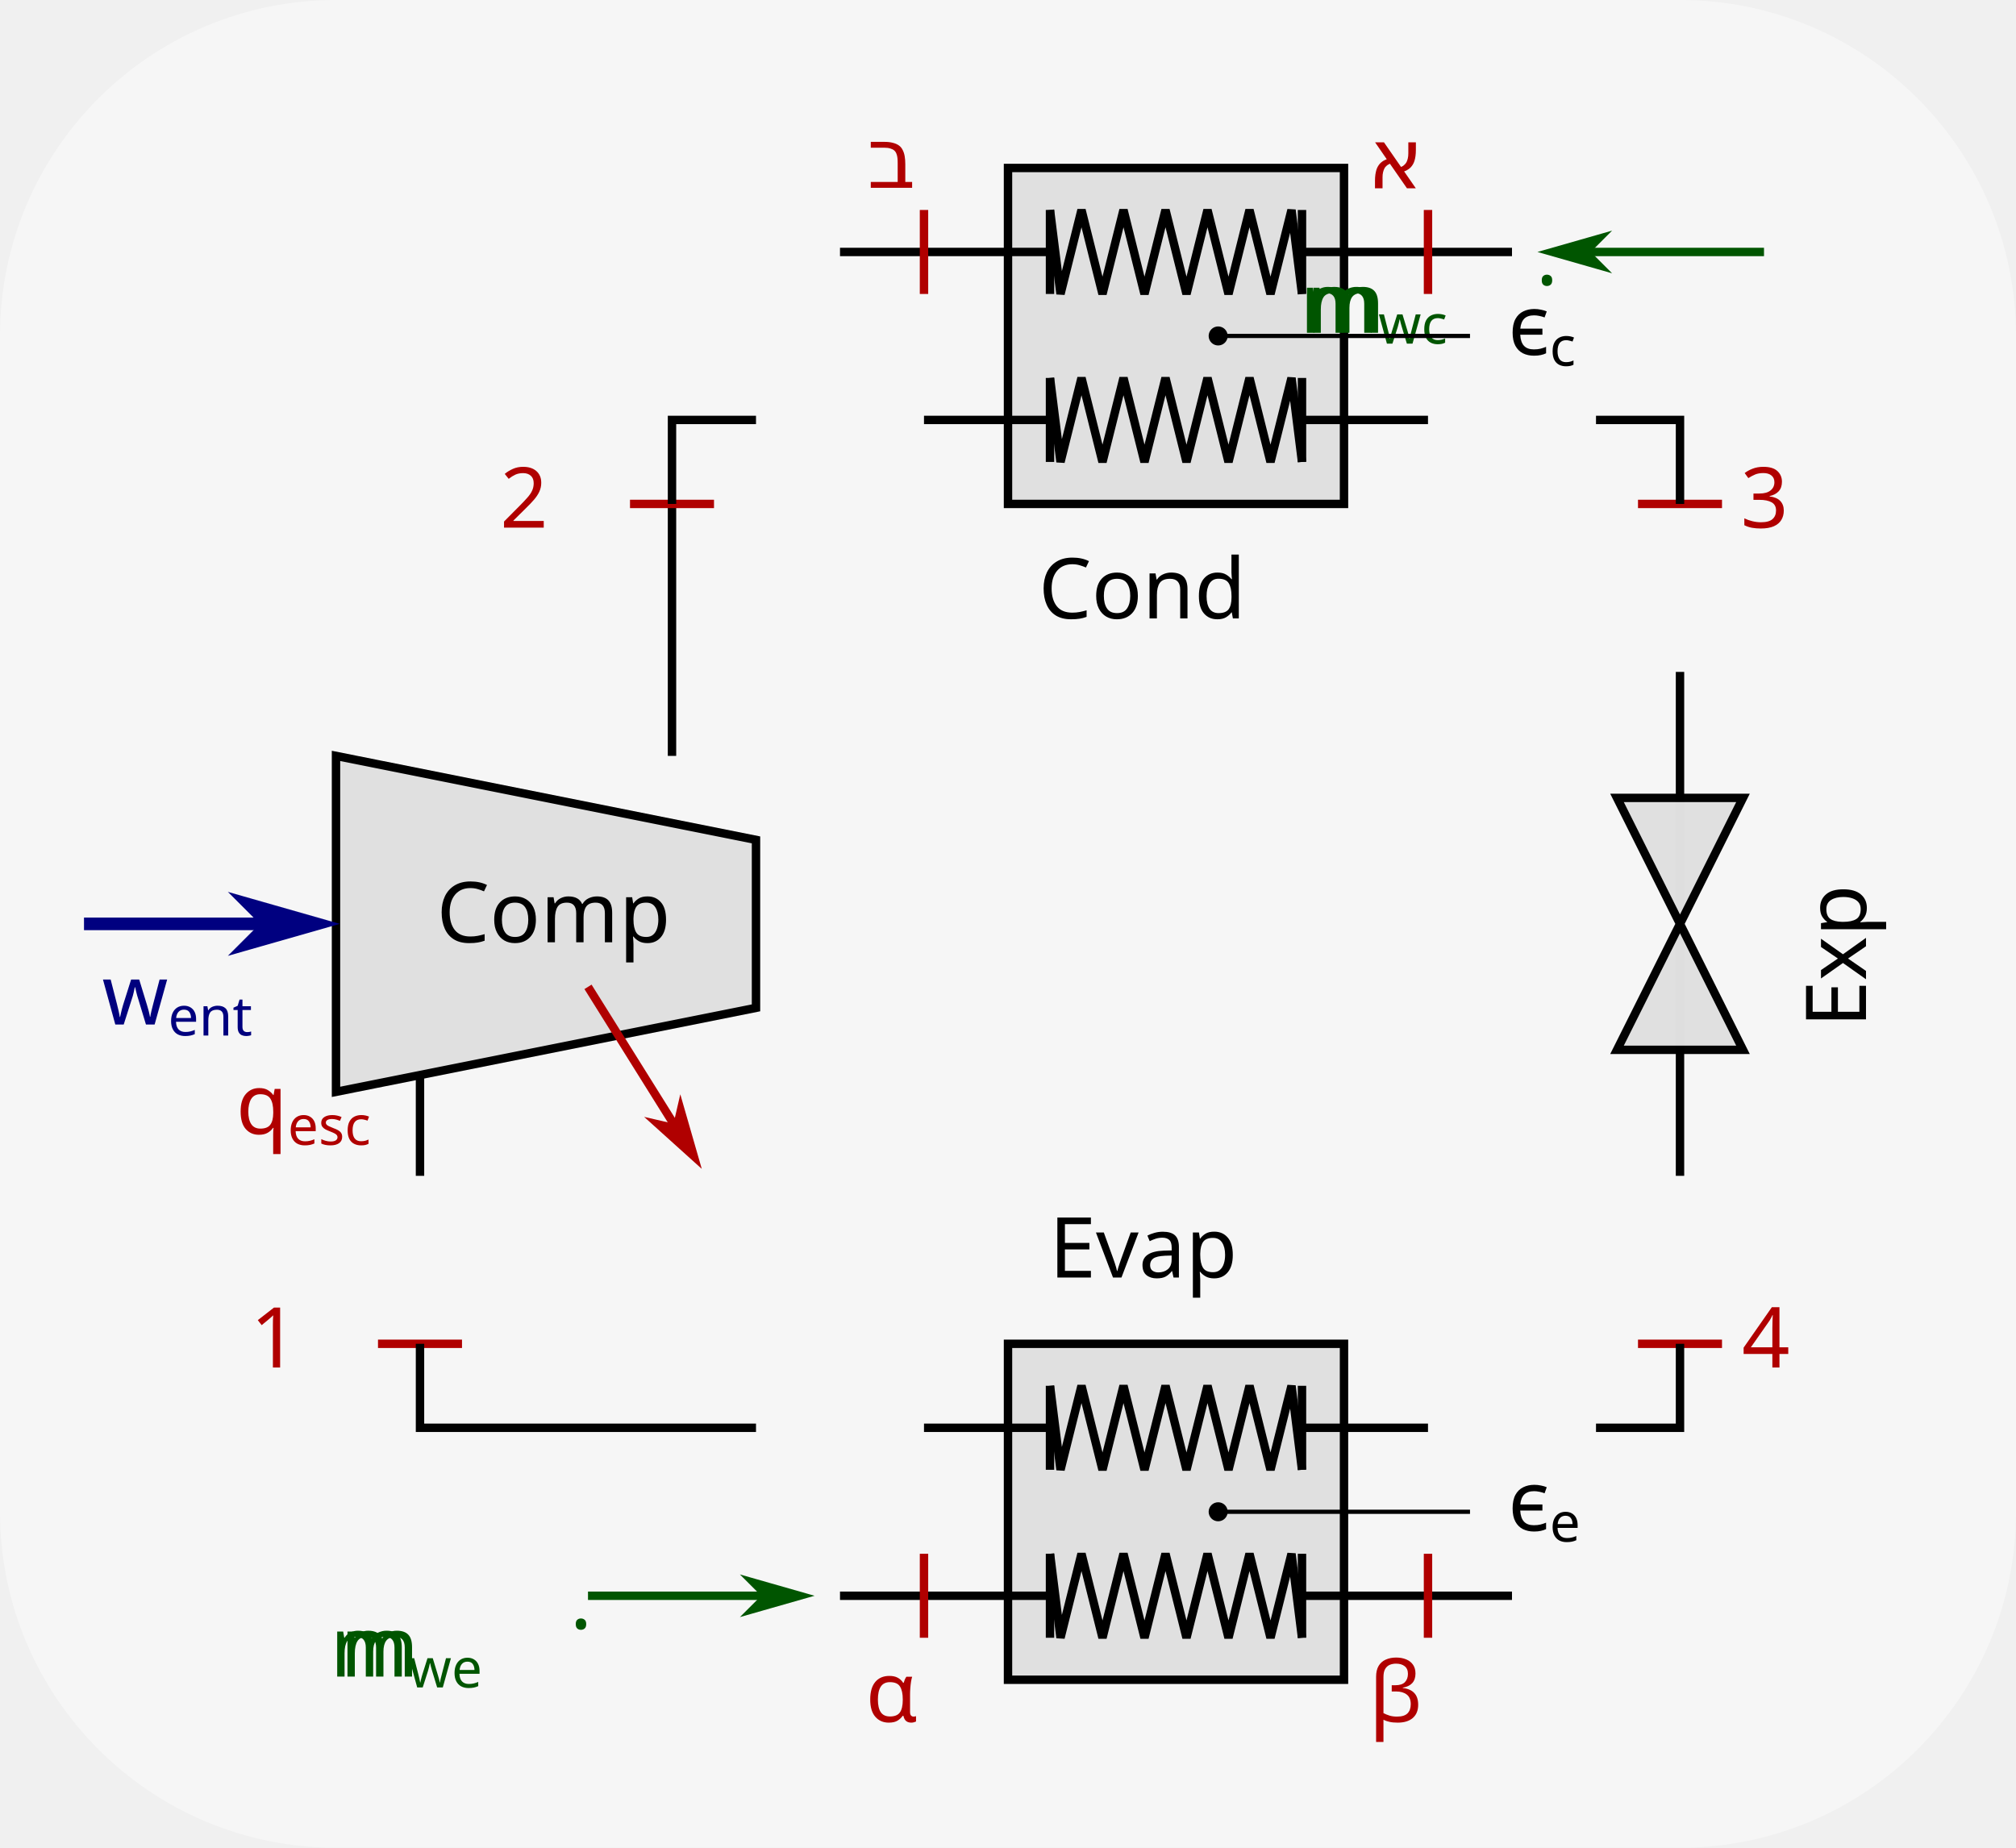
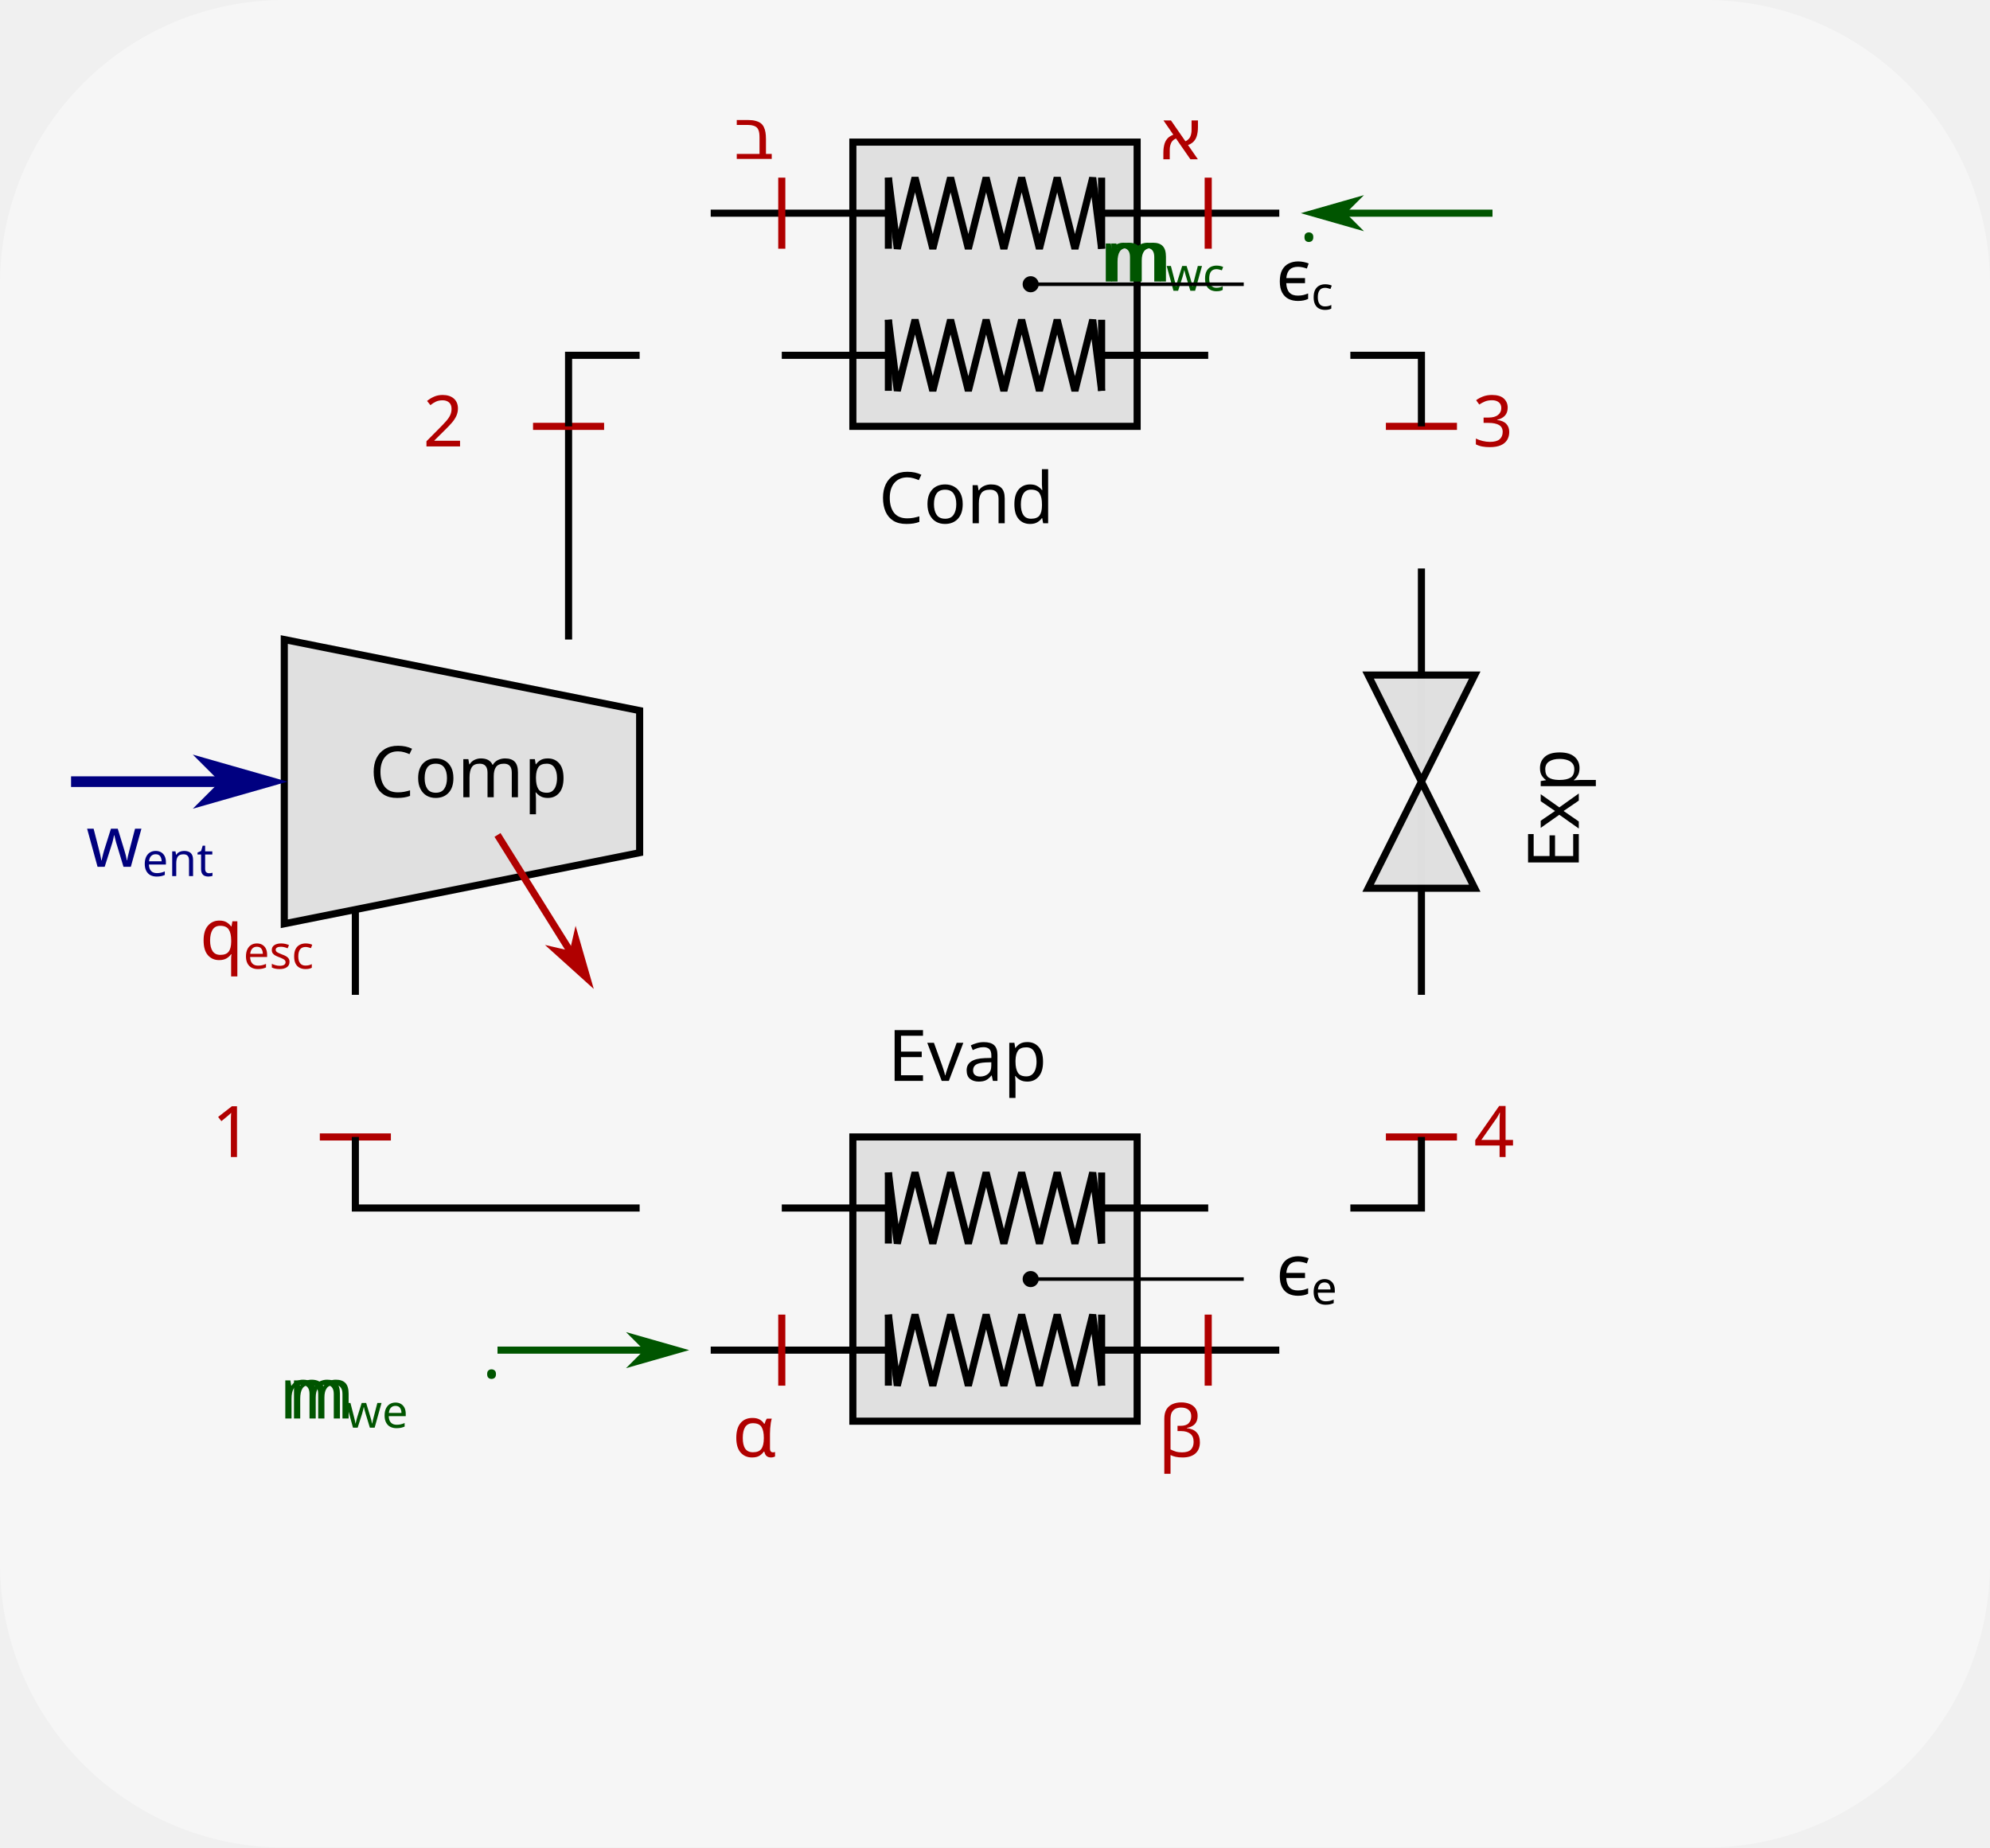
- <svg xmlns="http://www.w3.org/2000/svg" width="480" height="440" viewBox="0 0 480 440" version="1.1" id="svg1097">
+ <svg xmlns="http://www.w3.org/2000/svg" width="560" height="520" viewBox="0 0 560 520" version="1.1" id="svg1097">
  <defs id="defs1091">
    <marker style="overflow:visible" id="marker1566" refX="0" refY="0" orient="auto">
      <path transform="matrix(0.4,0,0,0.4,2.96,0.4)" style="fill:#000000;fill-opacity:1;fill-rule:evenodd;stroke:#000000;stroke-width:1pt;stroke-opacity:1" d="m -2.5,-1 c 0,2.76 -2.24,5 -5,5 -2.76,0 -5,-2.24 -5,-5 0,-2.76 2.24,-5 5,-5 2.76,0 5,2.24 5,5 z" id="path1564" />
    </marker>
    <marker style="overflow:visible" id="DotM" refX="0" refY="0" orient="auto">
      <path transform="matrix(0.4,0,0,0.4,2.96,0.4)" style="fill:#000000;fill-opacity:1;fill-rule:evenodd;stroke:#000000;stroke-width:1pt;stroke-opacity:1" d="m -2.5,-1 c 0,2.76 -2.24,5 -5,5 -2.76,0 -5,-2.24 -5,-5 0,-2.76 2.24,-5 5,-5 2.76,0 5,2.24 5,5 z" id="path1264" />
    </marker>
    <marker orient="auto" refY="0" refX="0" id="Arrow1Mend4-8" style="overflow:visible">
      <path id="path6032-34" d="M 0,0 5,-5 -12.5,0 5,5 Z" style="fill:#b00000;fill-rule:evenodd;stroke:#b00000;stroke-width:1pt" transform="matrix(-0.4,0,0,-0.4,-4,0)" />
    </marker>
    <marker orient="auto" refY="0" refX="0" id="Arrow1MendG-2" style="overflow:visible">
      <path id="path5557-2" d="M 0,0 5,-5 -12.5,0 5,5 Z" style="fill:#000080;fill-rule:evenodd;stroke:#000080;stroke-width:1pt" transform="matrix(-0.4,0,0,-0.4,-4,0)" />
    </marker>
    <marker style="overflow:visible" id="marker28674-3-2" refX="0" refY="0" orient="auto">
      <path transform="matrix(-0.4,0,0,-0.4,-4,0)" style="fill:#b00000;fill-opacity:1;fill-rule:evenodd;stroke:#b00000;stroke-width:1pt;stroke-opacity:1" d="M 0,0 5,-5 -12.5,0 5,5 Z" id="path28672-6-2" />
    </marker>
    <marker style="overflow:visible" id="marker28674-3-0" refX="0" refY="0" orient="auto">
      <path transform="matrix(-0.4,0,0,-0.4,-4,0)" style="fill:#b00000;fill-opacity:1;fill-rule:evenodd;stroke:#b00000;stroke-width:1pt;stroke-opacity:1" d="M 0,0 5,-5 -12.5,0 5,5 Z" id="path28672-6-5" />
    </marker>
    <marker orient="auto" refY="0" refX="0" id="Arrow1Mend4-8-9" style="overflow:visible">
      <path id="path6032-34-2" d="M 0,0 5,-5 -12.5,0 5,5 Z" style="fill:#b00000;fill-rule:evenodd;stroke:#b00000;stroke-width:1pt" transform="matrix(-0.4,0,0,-0.4,-4,0)" />
    </marker>
    <marker orient="auto" refY="0" refX="0" id="Arrow1Mend-0" style="overflow:visible">
      <path id="path16774-8" d="M 0,0 5,-5 -12.5,0 5,5 Z" style="fill:#005500;fill-opacity:1;fill-rule:evenodd;stroke:#005500;stroke-width:1pt;stroke-opacity:1" transform="matrix(-0.4,0,0,-0.4,-4,0)" />
    </marker>
    <marker orient="auto" refY="0" refX="0" id="Arrow1Mend-0-3" style="overflow:visible">
      <path id="path16774-8-5" d="M 0,0 5,-5 -12.5,0 5,5 Z" style="fill:#005500;fill-opacity:1;fill-rule:evenodd;stroke:#005500;stroke-width:1pt;stroke-opacity:1" transform="matrix(-0.4,0,0,-0.4,-4,0)" />
    </marker>
    <marker style="overflow:visible" id="Arrow1Lstart" refX="0" refY="0" orient="auto">
      <path transform="matrix(0.8,0,0,0.8,10,0)" style="fill:#005500;fill-opacity:1;fill-rule:evenodd;stroke:#005500;stroke-width:1pt;stroke-opacity:1" d="M 0,0 5,-5 -12.5,0 5,5 Z" id="path927" />
    </marker>
    <marker style="overflow:visible" id="Arrow1Lend" refX="0" refY="0" orient="auto">
      <path transform="matrix(-0.8,0,0,-0.8,-10,0)" style="fill:#005500;fill-opacity:1;fill-rule:evenodd;stroke:#005500;stroke-width:1pt;stroke-opacity:1" d="M 0,0 5,-5 -12.5,0 5,5 Z" id="path930" />
    </marker>
  </defs>
  <g id="layer2">
-     <rect style="fill:#ffffff;fill-opacity:0.4;stroke:none;stroke-width:0.44;stop-color:#000000" id="rect996" width="400" height="360" x="0" y="0" ry="65.455" transform="scale(1.2,1.222222)" rx="66.667" />
+     <rect style="fill:#ffffff;fill-opacity:0.4;stroke:none;stroke-width:0.375;stop-color:#000000" id="rect996" width="400" height="360" x="0" y="0" ry="55.385" transform="scale(1.4,1.444444)" rx="57.143" />
  </g>
  <g id="layer1" transform="translate(0,-378.25)">
    <path id="path15573-4" d="m 100,558.25 v 60" style="color:#000000;display:inline;overflow:visible;visibility:visible;fill:#e0e0e0;fill-opacity:1;fill-rule:nonzero;stroke:#000000;stroke-width:2;stroke-linecap:butt;stroke-linejoin:miter;stroke-miterlimit:4;stroke-dasharray:none;stroke-dashoffset:0;stroke-opacity:1;marker:none;enable-background:accumulate" transform="translate(0,39.99995)" />
    <path id="path15575-5" d="M 160,558.25 V 498.25" style="color:#000000;display:inline;overflow:visible;visibility:visible;fill:#e0e0e0;fill-opacity:1;fill-rule:nonzero;stroke:#000000;stroke-width:2;stroke-linecap:butt;stroke-linejoin:miter;stroke-miterlimit:4;stroke-dasharray:none;stroke-dashoffset:0;stroke-opacity:1;marker:none;enable-background:accumulate" />
    <path id="path15571-17" d="m 180,578.25 -100,20 v -80 l 100,20 z" style="color:#000000;display:inline;overflow:visible;visibility:visible;fill:#e0e0e0;fill-opacity:1;fill-rule:nonzero;stroke:#000000;stroke-width:2;stroke-linecap:butt;stroke-linejoin:miter;stroke-miterlimit:4;stroke-dasharray:none;stroke-dashoffset:0;stroke-opacity:1;marker:none;enable-background:accumulate" transform="translate(0,39.99995)" />
    <path id="path15577-5" d="M 20,558.25 H 75" style="color:#000000;display:inline;overflow:visible;visibility:visible;fill:#e0e0e0;fill-opacity:1;fill-rule:nonzero;stroke:#000080;stroke-width:3;stroke-linecap:butt;stroke-linejoin:miter;stroke-miterlimit:4;stroke-dasharray:none;stroke-dashoffset:0;stroke-opacity:1;marker:none;marker-end:url(#Arrow1MendG-2);enable-background:accumulate" transform="translate(0,39.99995)" />
    <text xml:space="preserve" x="30.19" y="584.117" id="text15583-7" style="line-height:0%;display:inline;fill:#00007e;fill-opacity:1;stroke:none" transform="translate(-5.89343,38.11748)">
      <tspan id="tspan15581-1" x="30.19" y="584.117" style="font-style:normal;font-variant:normal;font-weight:normal;font-stretch:normal;font-size:20px;line-height:1.25;font-family:'SBL Greek';-inkscape-font-specification:'SBL Greek';fill:#00007e;fill-opacity:1;stroke:none">w<tspan style="font-size:65.001%;baseline-shift:sub;fill:#00007e;fill-opacity:1;stroke:none" id="tspan15579-6">ent</tspan>
      </tspan>
    </text>
    <text xml:space="preserve" style="font-style:normal;font-variant:normal;font-weight:normal;font-stretch:normal;line-height:0%;font-family:'SBL Greek';-inkscape-font-specification:'SBL Greek';text-align:start;letter-spacing:0px;word-spacing:0px;text-anchor:start;display:inline;fill:#000000;fill-opacity:1;stroke:none" x="103.936" y="562.635" id="text15589-9" transform="translate(0,39.99995)">
      <tspan id="tspan15587-8" x="103.936" y="562.635" style="font-size:20px;line-height:1.25">Comp</tspan>
    </text>
    <path id="path15601-7" d="M 170,498.25 H 150" style="color:#000000;display:inline;overflow:visible;visibility:visible;fill:#e0e0e0;fill-opacity:1;fill-rule:nonzero;stroke:#b00000;stroke-width:2;stroke-linecap:butt;stroke-linejoin:miter;stroke-miterlimit:4;stroke-dasharray:none;stroke-dashoffset:0;stroke-opacity:1;marker:none;enable-background:accumulate" />
    <text id="text15605-9" y="503.899" x="146.094" style="font-style:normal;font-variant:normal;font-weight:normal;font-stretch:normal;line-height:0%;font-family:'SBL Greek';-inkscape-font-specification:'SBL Greek';text-align:end;letter-spacing:0px;word-spacing:0px;text-anchor:end;display:inline;fill:#b00000;fill-opacity:1;stroke:none" xml:space="preserve">
      <tspan style="font-size:20px;line-height:1.25" y="503.899" x="146.094" id="tspan15603-86">2</tspan>
    </text>
    <path id="path15609-0-8" d="M 110,618.25 H 90" style="color:#000000;display:inline;overflow:visible;visibility:visible;fill:#e0e0e0;fill-opacity:1;fill-rule:nonzero;stroke:#b00000;stroke-width:2;stroke-linecap:butt;stroke-linejoin:miter;stroke-miterlimit:4;stroke-dasharray:none;stroke-dashoffset:0;stroke-opacity:1;marker:none;enable-background:accumulate" transform="translate(0,79.9998)" />
    <text id="text15613-3-4" y="623.899" x="86.641" style="font-style:normal;font-variant:normal;font-weight:normal;font-stretch:normal;line-height:0%;font-family:'SBL Greek';-inkscape-font-specification:'SBL Greek';text-align:end;letter-spacing:0px;word-spacing:0px;text-anchor:end;display:inline;fill:#b00000;fill-opacity:1;stroke:none" xml:space="preserve" transform="translate(0,79.9998)">
      <tspan style="font-size:20px;line-height:1.25" y="623.899" x="86.641" id="tspan15611-7-8">1</tspan>
    </text>
    <path id="path7101" d="m 320,618.25 v -120" style="color:#000000;display:inline;overflow:visible;visibility:visible;opacity:0.99;fill:#e0e0e0;fill-opacity:1;fill-rule:nonzero;stroke:#000000;stroke-width:2;stroke-linecap:butt;stroke-linejoin:miter;stroke-miterlimit:4;stroke-dasharray:none;stroke-dashoffset:0;stroke-opacity:1;marker:none;enable-background:accumulate" transform="translate(80,39.99995)" />
    <path id="path7105" d="m 335,588.25 -30,-60 h 30 l -30,60 z" style="color:#000000;display:inline;overflow:visible;visibility:visible;opacity:0.99;fill:#e0e0e0;fill-opacity:1;fill-rule:nonzero;stroke:#000000;stroke-width:2;stroke-linecap:butt;stroke-linejoin:miter;stroke-miterlimit:4;stroke-dasharray:none;stroke-dashoffset:0;stroke-opacity:1;marker:none;enable-background:accumulate" transform="translate(80,39.99995)" />
    <text xml:space="preserve" style="font-style:normal;font-variant:normal;font-weight:normal;font-stretch:normal;line-height:0%;font-family:'SBL Greek';-inkscape-font-specification:'SBL Greek';text-align:center;letter-spacing:0px;word-spacing:0px;text-anchor:middle;display:inline;opacity:0.99;fill:#000000;fill-opacity:1;stroke:none" x="-558.121" y="364.287" id="text7099-9" transform="rotate(-90,59.99997,-20.00003)">
      <tspan x="-558.121" y="364.287" id="tspan7097-8" style="font-size:20px;line-height:1.25">Exp</tspan>
    </text>
    <path id="path15601-0" d="m 330,498.25 h -20" style="color:#000000;display:inline;overflow:visible;visibility:visible;fill:#e0e0e0;fill-opacity:1;fill-rule:nonzero;stroke:#b00000;stroke-width:2;stroke-linecap:butt;stroke-linejoin:miter;stroke-miterlimit:4;stroke-dasharray:none;stroke-dashoffset:0;stroke-opacity:1;marker:none;enable-background:accumulate" transform="translate(80)" />
    <text id="text15605-4" y="503.899" x="334.414" style="font-style:normal;font-variant:normal;font-weight:normal;font-stretch:normal;line-height:0%;font-family:'SBL Greek';-inkscape-font-specification:'SBL Greek';text-align:end;letter-spacing:0px;word-spacing:0px;text-anchor:end;display:inline;fill:#b00000;fill-opacity:1;stroke:none" xml:space="preserve" transform="translate(80)">
      <tspan style="font-size:20px;line-height:1.25;text-align:start;text-anchor:start" y="503.899" x="334.414" id="tspan15603-0">3</tspan>
    </text>
    <path id="path15601-0-3" d="m 330,618.25 h -20" style="color:#000000;display:inline;overflow:visible;visibility:visible;fill:#e0e0e0;fill-opacity:1;fill-rule:nonzero;stroke:#b00000;stroke-width:2;stroke-linecap:butt;stroke-linejoin:miter;stroke-miterlimit:4;stroke-dasharray:none;stroke-dashoffset:0;stroke-opacity:1;marker:none;enable-background:accumulate" transform="translate(80,79.9998)" />
    <text id="text15605-4-6" y="623.899" x="334.727" style="font-style:normal;font-variant:normal;font-weight:normal;font-stretch:normal;line-height:0%;font-family:'SBL Greek';-inkscape-font-specification:'SBL Greek';text-align:end;letter-spacing:0px;word-spacing:0px;text-anchor:end;display:inline;fill:#b00000;fill-opacity:1;stroke:none" xml:space="preserve" transform="translate(80,79.9998)">
      <tspan style="font-size:20px;line-height:1.25;text-align:start;text-anchor:start" y="623.899" x="334.727" id="tspan15603-0-7">4</tspan>
    </text>
    <path style="opacity:0.99;vector-effect:none;fill:none;fill-opacity:1;stroke:#000000;stroke-width:2;stroke-linecap:butt;stroke-linejoin:miter;stroke-miterlimit:4;stroke-dasharray:none;stroke-dashoffset:0;stroke-opacity:1;marker:none" d="m 160,498.25 v -20 h 20" id="path4767" />
    <path style="opacity:0.99;vector-effect:none;fill:none;fill-opacity:1;stroke:#000000;stroke-width:2;stroke-linecap:butt;stroke-linejoin:miter;stroke-miterlimit:4;stroke-dasharray:none;stroke-dashoffset:0;stroke-opacity:1;marker:none" d="m 300,478.25 h 20 v 20" id="path4769" transform="translate(80)" />
    <path style="opacity:0.99;vector-effect:none;fill:none;fill-opacity:1;stroke:#000000;stroke-width:2;stroke-linecap:butt;stroke-linejoin:miter;stroke-miterlimit:4;stroke-dasharray:none;stroke-dashoffset:0;stroke-opacity:1;marker:none" d="m 320,618.25 v 20 h -20" id="path4771" transform="translate(80,79.9998)" />
    <path style="opacity:0.99;vector-effect:none;fill:none;fill-opacity:1;stroke:#000000;stroke-width:2;stroke-linecap:butt;stroke-linejoin:miter;stroke-miterlimit:4;stroke-dasharray:none;stroke-dashoffset:0;stroke-opacity:1;marker:none" d="m 180,638.25 h -80 v -20" id="path4773" transform="translate(0,79.9998)" />
    <path style="color:#000000;display:inline;overflow:visible;visibility:visible;fill:#e0e0e0;fill-opacity:1;fill-rule:nonzero;stroke:#b00000;stroke-width:2;stroke-linecap:butt;stroke-linejoin:miter;stroke-miterlimit:4;stroke-dasharray:none;stroke-dashoffset:0;stroke-opacity:1;marker:none;marker-end:url(#Arrow1Mend4-8-9);enable-background:accumulate" d="m 140,573.25 25,40" id="path15591-1" transform="translate(0,39.99995)" />
    <text id="text15597-3" y="608.272" x="140.298" style="font-style:normal;font-variant:normal;font-weight:normal;font-stretch:normal;font-size:12px;line-height:0%;font-family:'SBL Greek';-inkscape-font-specification:'SBL Greek';text-align:end;letter-spacing:0px;word-spacing:0px;text-anchor:end;display:inline;fill:#b00000;fill-opacity:1;stroke:none;stroke-width:1" xml:space="preserve" transform="matrix(1.000004,0,0,1.000004,0,39.99995)">
      <tspan style="font-size:20px;line-height:1.25;stroke-width:1" y="608.272" x="140.298" id="tspan15595-3">q<tspan id="tspan15593-3" style="font-size:13px;baseline-shift:sub;fill:#b00000;fill-opacity:1;stroke-width:1">esc</tspan>
      </tspan>
    </text>
    <path style="color:#000000;display:inline;overflow:visible;visibility:visible;fill:#e0e0e0;fill-opacity:1;fill-rule:nonzero;stroke:#000000;stroke-width:2;stroke-linecap:butt;stroke-linejoin:miter;stroke-miterlimit:4;stroke-dasharray:none;stroke-dashoffset:0;stroke-opacity:1;marker:none;enable-background:accumulate" d="m 200,618.25 v 80 h 80 v -80 z" id="path7448" transform="translate(40,79.9998)" />
    <g style="display:inline" id="g7476" transform="matrix(0.9999987,0,0,1,180,338.2497)">
      <path transform="translate(0,280)" id="path7466" d="m 70,130 2.5,20 5,-20 5,20 5,-20 5,20 5,-20 5,20 5,-20 5,20 5,-20 5,20 5,-20 2.5,20" style="color:#000000;display:inline;overflow:visible;visibility:visible;fill:#e0e0e0;fill-opacity:1;fill-rule:nonzero;stroke:#000000;stroke-width:2;stroke-linecap:butt;stroke-linejoin:miter;stroke-miterlimit:4;stroke-dasharray:none;stroke-dashoffset:0;stroke-opacity:1;marker:none;enable-background:accumulate" />
      <path transform="translate(0,280)" id="path7468" d="M 70,150 V 130" style="color:#000000;display:inline;overflow:visible;visibility:visible;fill:#e0e0e0;fill-opacity:1;fill-rule:nonzero;stroke:#000000;stroke-width:2;stroke-linecap:butt;stroke-linejoin:miter;stroke-miterlimit:4;stroke-dasharray:none;stroke-dashoffset:0;stroke-opacity:1;marker:none;enable-background:accumulate" />
      <path transform="translate(0,280)" id="path7470" d="M 130,150 V 130" style="color:#000000;display:inline;overflow:visible;visibility:visible;fill:#e0e0e0;fill-opacity:1;fill-rule:nonzero;stroke:#000000;stroke-width:2;stroke-linecap:butt;stroke-linejoin:miter;stroke-miterlimit:4;stroke-dasharray:none;stroke-dashoffset:0;stroke-opacity:1;marker:none;enable-background:accumulate" />
      <path transform="translate(0,280)" id="path7472" d="M 60,140 H 70" style="color:#000000;display:inline;overflow:visible;visibility:visible;fill:#e0e0e0;fill-opacity:1;fill-rule:nonzero;stroke:#000000;stroke-width:2;stroke-linecap:butt;stroke-linejoin:miter;stroke-miterlimit:4;stroke-dasharray:none;stroke-dashoffset:0;stroke-opacity:1;marker:none;enable-background:accumulate" />
      <path transform="translate(0,280)" id="path7474" d="m 130,140 h 10" style="color:#000000;display:inline;overflow:visible;visibility:visible;fill:#e0e0e0;fill-opacity:1;fill-rule:nonzero;stroke:#000000;stroke-width:2;stroke-linecap:butt;stroke-linejoin:miter;stroke-miterlimit:4;stroke-dasharray:none;stroke-dashoffset:0;stroke-opacity:1;marker:none;enable-background:accumulate" />
    </g>
    <g style="display:inline" transform="matrix(0.9999987,0,0,1,180,298.2497)" id="g7488">
      <path transform="translate(0,280)" id="path7478" d="m 70,130 2.5,20 5,-20 5,20 5,-20 5,20 5,-20 5,20 5,-20 5,20 5,-20 5,20 5,-20 2.5,20" style="color:#000000;display:inline;overflow:visible;visibility:visible;fill:#e0e0e0;fill-opacity:1;fill-rule:nonzero;stroke:#000000;stroke-width:2;stroke-linecap:butt;stroke-linejoin:miter;stroke-miterlimit:4;stroke-dasharray:none;stroke-dashoffset:0;stroke-opacity:1;marker:none;enable-background:accumulate" />
      <path transform="translate(0,280)" id="path7480" d="M 70,150 V 130" style="color:#000000;display:inline;overflow:visible;visibility:visible;fill:#e0e0e0;fill-opacity:1;fill-rule:nonzero;stroke:#000000;stroke-width:2;stroke-linecap:butt;stroke-linejoin:miter;stroke-miterlimit:4;stroke-dasharray:none;stroke-dashoffset:0;stroke-opacity:1;marker:none;enable-background:accumulate" />
      <path transform="translate(0,280)" id="path7482" d="M 130,150 V 130" style="color:#000000;display:inline;overflow:visible;visibility:visible;fill:#e0e0e0;fill-opacity:1;fill-rule:nonzero;stroke:#000000;stroke-width:2;stroke-linecap:butt;stroke-linejoin:miter;stroke-miterlimit:4;stroke-dasharray:none;stroke-dashoffset:0;stroke-opacity:1;marker:none;enable-background:accumulate" />
      <path transform="translate(0,280)" id="path7484" d="M 60,140 H 70" style="color:#000000;display:inline;overflow:visible;visibility:visible;fill:#e0e0e0;fill-opacity:1;fill-rule:nonzero;stroke:#000000;stroke-width:2;stroke-linecap:butt;stroke-linejoin:miter;stroke-miterlimit:4;stroke-dasharray:none;stroke-dashoffset:0;stroke-opacity:1;marker:none;enable-background:accumulate" />
      <path transform="translate(0,280)" id="path7486" d="m 130,140 h 10" style="color:#000000;display:inline;overflow:visible;visibility:visible;fill:#e0e0e0;fill-opacity:1;fill-rule:nonzero;stroke:#000000;stroke-width:2;stroke-linecap:butt;stroke-linejoin:miter;stroke-miterlimit:4;stroke-dasharray:none;stroke-dashoffset:0;stroke-opacity:1;marker:none;enable-background:accumulate" />
    </g>
    <path style="color:#000000;display:inline;overflow:visible;visibility:visible;fill:#e0e0e0;fill-opacity:1;fill-rule:nonzero;stroke:#000000;stroke-width:2;stroke-linecap:butt;stroke-linejoin:miter;stroke-miterlimit:4;stroke-dasharray:none;stroke-dashoffset:0;stroke-opacity:1;marker:none;enable-background:accumulate" d="m 180,638.25 h 20" id="path7450" transform="translate(40,79.9998)" />
    <path style="color:#000000;display:inline;overflow:visible;visibility:visible;fill:#e0e0e0;fill-opacity:1;fill-rule:nonzero;stroke:#000000;stroke-width:2;stroke-linecap:butt;stroke-linejoin:miter;stroke-miterlimit:4;stroke-dasharray:none;stroke-dashoffset:0;stroke-opacity:1;marker:none;enable-background:accumulate" d="M 280,638.25 H 300" id="path7452" transform="translate(40,79.9998)" />
    <path style="opacity:0.99;vector-effect:none;fill:none;fill-opacity:1;stroke:#000000;stroke-width:2;stroke-linecap:butt;stroke-linejoin:miter;stroke-miterlimit:4;stroke-dasharray:none;stroke-dashoffset:0;stroke-opacity:1;marker:none" d="m 160,678.25 h 20" id="path5121" transform="translate(40,79.9998)" />
    <path style="color:#000000;display:inline;overflow:visible;visibility:visible;fill:#e0e0e0;fill-opacity:1;fill-rule:nonzero;stroke:#000000;stroke-width:2;stroke-linecap:butt;stroke-linejoin:miter;stroke-miterlimit:4;stroke-dasharray:none;stroke-dashoffset:0;stroke-opacity:1;marker:none;enable-background:accumulate" d="m 180,678.25 h 20" id="path7458" transform="translate(40,79.9998)" />
    <path style="opacity:0.99;vector-effect:none;fill:none;fill-opacity:1;stroke:#000000;stroke-width:2;stroke-linecap:butt;stroke-linejoin:miter;stroke-miterlimit:4;stroke-dasharray:none;stroke-dashoffset:0;stroke-opacity:1;marker:none" d="m 300,678.25 h 20" id="path5123" transform="translate(40,79.9998)" />
    <path style="color:#000000;display:inline;overflow:visible;visibility:visible;fill:#e0e0e0;fill-opacity:1;fill-rule:nonzero;stroke:#000000;stroke-width:2;stroke-linecap:butt;stroke-linejoin:miter;stroke-miterlimit:4;stroke-dasharray:none;stroke-dashoffset:0;stroke-opacity:1;marker:none;enable-background:accumulate" d="M 280,678.25 H 300" id="path7460" transform="translate(40,79.9998)" />
    <text id="text7430" y="602.464" x="240.017" style="font-style:normal;font-variant:normal;font-weight:normal;font-stretch:normal;line-height:0%;font-family:'SBL Greek';-inkscape-font-specification:'SBL Greek';text-align:center;letter-spacing:0px;word-spacing:0px;text-anchor:middle;display:inline;fill:#000000;fill-opacity:1;stroke:none" xml:space="preserve" transform="translate(40,79.9998)">
      <tspan style="font-size:20px;line-height:1.25" y="602.464" x="240.017" id="tspan7428">Evap</tspan>
    </text>
    <path id="path7109-2-6-6-096-9-9" d="m 300,688.25 v -20" style="color:#000000;display:inline;overflow:visible;visibility:visible;fill:#e0e0e0;fill-opacity:1;fill-rule:nonzero;stroke:#b00000;stroke-width:2;stroke-linecap:butt;stroke-linejoin:miter;stroke-miterlimit:4;stroke-dasharray:none;stroke-dashoffset:0;stroke-opacity:1;marker:none;enable-background:accumulate" transform="translate(40,79.9998)" />
    <path id="path7109-2-6-6-096-9-9-0" d="m 180,688.25 v -20" style="color:#000000;display:inline;overflow:visible;visibility:visible;fill:#e0e0e0;fill-opacity:1;fill-rule:nonzero;stroke:#b00000;stroke-width:2;stroke-linecap:butt;stroke-linejoin:miter;stroke-miterlimit:4;stroke-dasharray:none;stroke-dashoffset:0;stroke-opacity:1;marker:none;enable-background:accumulate" transform="translate(40,79.9998)" />
    <text id="text7113-6-1-1-38-75-3" y="708.26" x="300.051" style="font-style:normal;font-variant:normal;font-weight:normal;font-stretch:normal;line-height:0%;font-family:'SBL Greek';-inkscape-font-specification:'SBL Greek';text-align:end;letter-spacing:0px;word-spacing:0px;text-anchor:end;display:inline;fill:#b00000;fill-opacity:1;stroke:none" xml:space="preserve" transform="translate(40,79.9998)">
      <tspan style="font-size:20px;line-height:1.25;text-align:center;text-anchor:middle" y="708.26" x="300.051" id="tspan7111-6-8-2-561-3-2">β</tspan>
    </text>
    <text id="text7113-6-1-1-38-75-3-2" y="708.26" x="180.051" style="font-style:normal;font-variant:normal;font-weight:normal;font-stretch:normal;line-height:0%;font-family:'SBL Greek';-inkscape-font-specification:'SBL Greek';text-align:end;letter-spacing:0px;word-spacing:0px;text-anchor:end;display:inline;fill:#b00000;fill-opacity:1;stroke:none" xml:space="preserve" transform="translate(40,79.9998)">
      <tspan style="font-size:20px;line-height:1.25;text-align:center;text-anchor:middle" y="708.26" x="180.051" id="tspan7111-6-8-2-561-3-2-3">α</tspan>
    </text>
    <path style="color:#000000;display:inline;overflow:visible;visibility:visible;fill:#005500;fill-opacity:1;fill-rule:nonzero;stroke:#005500;stroke-width:2;stroke-linecap:butt;stroke-linejoin:miter;stroke-miterlimit:4;stroke-dasharray:none;stroke-dashoffset:0;stroke-opacity:1;marker:none;marker-end:url(#Arrow1Mend-0);enable-background:accumulate" d="m 100,678.25 h 50" id="path15591-3-7" transform="translate(40,79.9998)" />
    <g id="g5429" transform="translate(21.954,89.9998)" style="fill:#005500">
      <text transform="scale(1.000004)" xml:space="preserve" style="font-style:normal;font-variant:normal;font-weight:normal;font-stretch:normal;font-size:12px;line-height:0%;font-family:'SBL Greek';-inkscape-font-specification:'SBL Greek';text-align:end;letter-spacing:0px;word-spacing:0px;text-anchor:end;display:inline;fill:#005500;fill-opacity:1;stroke:none;stroke-width:1" x="146.416" y="687.491" id="text15597-8-6">
        <tspan id="tspan15595-5-3" x="146.416" y="687.491" style="font-size:20px;line-height:1.25;fill:#005500;fill-opacity:1;stroke-width:1">m<tspan id="tspan5351" style="font-size:65%;baseline-shift:sub;fill:#005500" />
        </tspan>
      </text>
      <text transform="scale(1.000004)" xml:space="preserve" style="font-style:normal;font-variant:normal;font-weight:normal;font-stretch:normal;font-size:12px;line-height:0%;font-family:'SBL Greek';-inkscape-font-specification:'SBL Greek';text-align:end;letter-spacing:0px;word-spacing:0px;text-anchor:end;display:inline;fill:#005500;fill-opacity:1;stroke:none;stroke-width:1" x="140.898" y="676.077" id="text15597-8-6-7">
        <tspan id="tspan15595-5-3-4" x="140.898" y="676.077" style="font-size:20px;line-height:1.25;fill:#005500;fill-opacity:1;stroke-width:1">.</tspan>
      </text>
      <text id="text15597-8-6-9" y="687.491" x="161.523" style="font-style:normal;font-variant:normal;font-weight:normal;font-stretch:normal;font-size:12px;line-height:0%;font-family:'SBL Greek';-inkscape-font-specification:'SBL Greek';text-align:end;letter-spacing:0px;word-spacing:0px;text-anchor:end;display:inline;fill:#005500;fill-opacity:1;stroke:none;stroke-width:1" xml:space="preserve" transform="scale(1.000004)">
        <tspan style="font-size:20px;line-height:1.25;fill:#005500;fill-opacity:1;stroke-width:1" y="687.491" x="161.523" id="tspan15595-5-3-8">m<tspan id="tspan5414" style="font-size:65%;baseline-shift:sub;fill:#005500">we</tspan>
        </tspan>
      </text>
    </g>
    <path style="color:#000000;display:inline;overflow:visible;visibility:visible;fill:#e0e0e0;fill-opacity:1;fill-rule:nonzero;stroke:#000000;stroke-width:2;stroke-linecap:butt;stroke-linejoin:miter;stroke-miterlimit:4;stroke-dasharray:none;stroke-dashoffset:0;stroke-opacity:1;marker:none;enable-background:accumulate" d="m 200,418.25 v 80 h 80 v -80 z" id="path7448-4" transform="translate(40)" />
    <g style="display:inline" id="g7476-4" transform="matrix(0.9999987,0,0,1,180,58.24988)">
      <path transform="translate(0,280)" id="path7466-3" d="m 70,130 2.5,20 5,-20 5,20 5,-20 5,20 5,-20 5,20 5,-20 5,20 5,-20 5,20 5,-20 2.5,20" style="color:#000000;display:inline;overflow:visible;visibility:visible;fill:#e0e0e0;fill-opacity:1;fill-rule:nonzero;stroke:#000000;stroke-width:2;stroke-linecap:butt;stroke-linejoin:miter;stroke-miterlimit:4;stroke-dasharray:none;stroke-dashoffset:0;stroke-opacity:1;marker:none;enable-background:accumulate" />
      <path transform="translate(0,280)" id="path7468-9" d="M 70,150 V 130" style="color:#000000;display:inline;overflow:visible;visibility:visible;fill:#e0e0e0;fill-opacity:1;fill-rule:nonzero;stroke:#000000;stroke-width:2;stroke-linecap:butt;stroke-linejoin:miter;stroke-miterlimit:4;stroke-dasharray:none;stroke-dashoffset:0;stroke-opacity:1;marker:none;enable-background:accumulate" />
      <path transform="translate(0,280)" id="path7470-7" d="M 130,150 V 130" style="color:#000000;display:inline;overflow:visible;visibility:visible;fill:#e0e0e0;fill-opacity:1;fill-rule:nonzero;stroke:#000000;stroke-width:2;stroke-linecap:butt;stroke-linejoin:miter;stroke-miterlimit:4;stroke-dasharray:none;stroke-dashoffset:0;stroke-opacity:1;marker:none;enable-background:accumulate" />
      <path transform="translate(0,280)" id="path7472-2" d="M 60,140 H 70" style="color:#000000;display:inline;overflow:visible;visibility:visible;fill:#e0e0e0;fill-opacity:1;fill-rule:nonzero;stroke:#000000;stroke-width:2;stroke-linecap:butt;stroke-linejoin:miter;stroke-miterlimit:4;stroke-dasharray:none;stroke-dashoffset:0;stroke-opacity:1;marker:none;enable-background:accumulate" />
      <path transform="translate(0,280)" id="path7474-5" d="m 130,140 h 10" style="color:#000000;display:inline;overflow:visible;visibility:visible;fill:#e0e0e0;fill-opacity:1;fill-rule:nonzero;stroke:#000000;stroke-width:2;stroke-linecap:butt;stroke-linejoin:miter;stroke-miterlimit:4;stroke-dasharray:none;stroke-dashoffset:0;stroke-opacity:1;marker:none;enable-background:accumulate" />
    </g>
    <g style="display:inline" transform="matrix(0.9999987,0,0,1,180,18.24988)" id="g7488-8">
      <path transform="translate(0,280)" id="path7478-9" d="m 70,130 2.5,20 5,-20 5,20 5,-20 5,20 5,-20 5,20 5,-20 5,20 5,-20 5,20 5,-20 2.5,20" style="color:#000000;display:inline;overflow:visible;visibility:visible;fill:#e0e0e0;fill-opacity:1;fill-rule:nonzero;stroke:#000000;stroke-width:2;stroke-linecap:butt;stroke-linejoin:miter;stroke-miterlimit:4;stroke-dasharray:none;stroke-dashoffset:0;stroke-opacity:1;marker:none;enable-background:accumulate" />
      <path transform="translate(0,280)" id="path7480-0" d="M 70,150 V 130" style="color:#000000;display:inline;overflow:visible;visibility:visible;fill:#e0e0e0;fill-opacity:1;fill-rule:nonzero;stroke:#000000;stroke-width:2;stroke-linecap:butt;stroke-linejoin:miter;stroke-miterlimit:4;stroke-dasharray:none;stroke-dashoffset:0;stroke-opacity:1;marker:none;enable-background:accumulate" />
      <path transform="translate(0,280)" id="path7482-2" d="M 130,150 V 130" style="color:#000000;display:inline;overflow:visible;visibility:visible;fill:#e0e0e0;fill-opacity:1;fill-rule:nonzero;stroke:#000000;stroke-width:2;stroke-linecap:butt;stroke-linejoin:miter;stroke-miterlimit:4;stroke-dasharray:none;stroke-dashoffset:0;stroke-opacity:1;marker:none;enable-background:accumulate" />
      <path transform="translate(0,280)" id="path7484-4" d="M 60,140 H 70" style="color:#000000;display:inline;overflow:visible;visibility:visible;fill:#e0e0e0;fill-opacity:1;fill-rule:nonzero;stroke:#000000;stroke-width:2;stroke-linecap:butt;stroke-linejoin:miter;stroke-miterlimit:4;stroke-dasharray:none;stroke-dashoffset:0;stroke-opacity:1;marker:none;enable-background:accumulate" />
      <path transform="translate(0,280)" id="path7486-7" d="m 130,140 h 10" style="color:#000000;display:inline;overflow:visible;visibility:visible;fill:#e0e0e0;fill-opacity:1;fill-rule:nonzero;stroke:#000000;stroke-width:2;stroke-linecap:butt;stroke-linejoin:miter;stroke-miterlimit:4;stroke-dasharray:none;stroke-dashoffset:0;stroke-opacity:1;marker:none;enable-background:accumulate" />
    </g>
    <path style="opacity:0.99;vector-effect:none;fill:none;fill-opacity:1;stroke:#000000;stroke-width:2;stroke-linecap:butt;stroke-linejoin:miter;stroke-miterlimit:4;stroke-dasharray:none;stroke-dashoffset:0;stroke-opacity:1;marker:none" d="m 160,438.25 h 20" id="path8683" transform="translate(40)" />
    <path style="color:#000000;display:inline;overflow:visible;visibility:visible;fill:#e0e0e0;fill-opacity:1;fill-rule:nonzero;stroke:#000000;stroke-width:2;stroke-linecap:butt;stroke-linejoin:miter;stroke-miterlimit:4;stroke-dasharray:none;stroke-dashoffset:0;stroke-opacity:1;marker:none;enable-background:accumulate" d="m 180,438.25 h 20" id="path7450-6" transform="translate(40)" />
    <path style="opacity:0.99;vector-effect:none;fill:none;fill-opacity:1;stroke:#000000;stroke-width:2;stroke-linecap:butt;stroke-linejoin:miter;stroke-miterlimit:4;stroke-dasharray:none;stroke-dashoffset:0;stroke-opacity:1;marker:none" d="M 320,438.25 H 300" id="path8685" transform="translate(40)" />
    <path style="color:#000000;display:inline;overflow:visible;visibility:visible;fill:#e0e0e0;fill-opacity:1;fill-rule:nonzero;stroke:#000000;stroke-width:2;stroke-linecap:butt;stroke-linejoin:miter;stroke-miterlimit:4;stroke-dasharray:none;stroke-dashoffset:0;stroke-opacity:1;marker:none;enable-background:accumulate" d="M 280,438.25 H 300" id="path7452-5" transform="translate(40)" />
    <path style="color:#000000;display:inline;overflow:visible;visibility:visible;fill:#e0e0e0;fill-opacity:1;fill-rule:nonzero;stroke:#000000;stroke-width:2;stroke-linecap:butt;stroke-linejoin:miter;stroke-miterlimit:4;stroke-dasharray:none;stroke-dashoffset:0;stroke-opacity:1;marker:none;enable-background:accumulate" d="m 180,478.25 h 20" id="path7458-7" transform="translate(40)" />
    <path style="color:#000000;display:inline;overflow:visible;visibility:visible;fill:#e0e0e0;fill-opacity:1;fill-rule:nonzero;stroke:#000000;stroke-width:2;stroke-linecap:butt;stroke-linejoin:miter;stroke-miterlimit:4;stroke-dasharray:none;stroke-dashoffset:0;stroke-opacity:1;marker:none;enable-background:accumulate" d="M 280,478.25 H 300" id="path7460-1" transform="translate(40)" />
    <path id="path7109-2-6-6-096-9-3" d="m 300,448.25 v -20" style="color:#000000;display:inline;overflow:visible;visibility:visible;fill:#e0e0e0;fill-opacity:1;fill-rule:nonzero;stroke:#b00000;stroke-width:2;stroke-linecap:butt;stroke-linejoin:miter;stroke-miterlimit:4;stroke-dasharray:none;stroke-dashoffset:0;stroke-opacity:1;marker:none;enable-background:accumulate" transform="translate(40)" />
    <text id="text7113-6-1-1-38-75-80" y="423.084" x="300.051" style="font-style:normal;font-variant:normal;font-weight:normal;font-stretch:normal;line-height:0%;font-family:'SBL Greek';-inkscape-font-specification:'SBL Greek';text-align:end;letter-spacing:0px;word-spacing:0px;text-anchor:end;display:inline;fill:#b00000;fill-opacity:1;stroke:none" xml:space="preserve" transform="translate(40)">
      <tspan style="font-style:normal;font-variant:normal;font-weight:normal;font-stretch:normal;font-size:20px;line-height:1.25;font-family:'SBL BibLit';-inkscape-font-specification:'SBL BibLit';text-align:center;text-anchor:middle" y="423.084" x="300.051" id="tspan7111-6-8-2-561-3-97">א</tspan>
    </text>
    <text id="text7430-3" y="525.516" x="239.763" style="font-style:normal;font-variant:normal;font-weight:normal;font-stretch:normal;line-height:0%;font-family:'SBL Greek';-inkscape-font-specification:'SBL Greek';text-align:center;letter-spacing:0px;word-spacing:0px;text-anchor:middle;display:inline;fill:#000000;fill-opacity:1;stroke:none" xml:space="preserve" transform="translate(40)">
      <tspan style="font-size:20px;line-height:1.25" y="525.516" x="239.763" id="tspan7428-7">Cond</tspan>
    </text>
    <path id="path7109-2-6-6-096-9-3-0" d="m 180,448.25 v -20" style="color:#000000;display:inline;overflow:visible;visibility:visible;fill:#e0e0e0;fill-opacity:1;fill-rule:nonzero;stroke:#b00000;stroke-width:2;stroke-linecap:butt;stroke-linejoin:miter;stroke-miterlimit:4;stroke-dasharray:none;stroke-dashoffset:0;stroke-opacity:1;marker:none;enable-background:accumulate" transform="translate(40)" />
    <text id="text7113-6-1-1-38-75-80-8" y="422.967" x="180.051" style="font-style:normal;font-variant:normal;font-weight:normal;font-stretch:normal;line-height:0%;font-family:'SBL Greek';-inkscape-font-specification:'SBL Greek';text-align:end;letter-spacing:0px;word-spacing:0px;text-anchor:end;display:inline;fill:#b00000;fill-opacity:1;stroke:none" xml:space="preserve" transform="translate(40)">
      <tspan style="font-style:normal;font-variant:normal;font-weight:normal;font-stretch:normal;font-size:20px;line-height:1.25;font-family:'SBL BibLit';-inkscape-font-specification:'SBL BibLit';text-align:center;text-anchor:middle" y="422.967" x="180.051" id="tspan7111-6-8-2-561-3-97-7">ב</tspan>
    </text>
    <path style="color:#000000;display:inline;overflow:visible;visibility:visible;fill:#005500;fill-opacity:1;fill-rule:nonzero;stroke:#005500;stroke-width:2;stroke-linecap:butt;stroke-linejoin:miter;stroke-miterlimit:4;stroke-dasharray:none;stroke-dashoffset:0;stroke-opacity:1;marker:none;marker-end:url(#Arrow1Mend-0-3);enable-background:accumulate" d="M 380,438.25 H 330" id="path15591-3-7-0" transform="translate(40)" />
    <g id="g5429-8" transform="translate(251.954,-230)" style="fill:#005500">
      <text transform="scale(1.000004)" xml:space="preserve" style="font-style:normal;font-variant:normal;font-weight:normal;font-stretch:normal;font-size:12px;line-height:0%;font-family:'SBL Greek';-inkscape-font-specification:'SBL Greek';text-align:end;letter-spacing:0px;word-spacing:0px;text-anchor:end;display:inline;fill:#005500;fill-opacity:1;stroke:none;stroke-width:1" x="146.416" y="687.491" id="text15597-8-6-0">
        <tspan id="tspan15595-5-3-41" x="146.416" y="687.491" style="font-size:20px;line-height:1.25;fill:#005500;fill-opacity:1;stroke-width:1">m<tspan id="tspan5351-1" style="font-size:65%;baseline-shift:sub;fill:#005500" />
        </tspan>
      </text>
      <text transform="scale(1.000004)" xml:space="preserve" style="font-style:normal;font-variant:normal;font-weight:normal;font-stretch:normal;font-size:12px;line-height:0%;font-family:'SBL Greek';-inkscape-font-specification:'SBL Greek';text-align:end;letter-spacing:0px;word-spacing:0px;text-anchor:end;display:inline;fill:#005500;fill-opacity:1;stroke:none;stroke-width:1" x="140.898" y="676.077" id="text15597-8-6-7-3">
        <tspan id="tspan15595-5-3-4-5" x="140.898" y="676.077" style="font-size:20px;line-height:1.25;fill:#005500;fill-opacity:1;stroke-width:1">.</tspan>
      </text>
      <text id="text15597-8-6-9-9" y="687.491" x="161.32" style="font-style:normal;font-variant:normal;font-weight:normal;font-stretch:normal;font-size:12px;line-height:0%;font-family:'SBL Greek';-inkscape-font-specification:'SBL Greek';text-align:end;letter-spacing:0px;word-spacing:0px;text-anchor:end;display:inline;fill:#005500;fill-opacity:1;stroke:none;stroke-width:1" xml:space="preserve" transform="scale(1.000004)">
        <tspan style="font-size:20px;line-height:1.25;fill:#005500;fill-opacity:1;stroke-width:1" y="687.491" x="161.32" id="tspan15595-5-3-8-3">m<tspan id="tspan5414-4" style="font-size:65%;baseline-shift:sub;fill:#005500">wc</tspan>
        </tspan>
      </text>
    </g>
    <text id="text1138" y="668.272" x="140.298" style="font-style:normal;font-variant:normal;font-weight:normal;font-stretch:normal;font-size:12px;line-height:0%;font-family:'SBL Greek';-inkscape-font-specification:'SBL Greek';text-align:end;letter-spacing:0px;word-spacing:0px;text-anchor:end;display:inline;fill:#000000;fill-opacity:1;stroke:none;stroke-width:1" xml:space="preserve" transform="matrix(1.000004,0,0,1.000004,-91.02085,-90.03516)">
      <tspan style="font-size:20px;line-height:1.25;fill:#000000;stroke-width:1" y="668.272" x="140.298" id="tspan1136">η<tspan id="tspan1134" style="font-size:13px;baseline-shift:sub;fill:#000000;fill-opacity:1;stroke-width:1">C</tspan>
      </tspan>
    </text>
    <text id="text1196" y="668.272" x="134.097" style="font-style:normal;font-variant:normal;font-weight:normal;font-stretch:normal;font-size:12px;line-height:0%;font-family:'SBL Greek';-inkscape-font-specification:'SBL Greek';text-align:end;letter-spacing:0px;word-spacing:0px;text-anchor:end;display:inline;fill:#000000;fill-opacity:1;stroke:none;stroke-width:1" xml:space="preserve" transform="matrix(1.000004,0,0,1.000004,224.9556,74.4765)">
      <tspan style="font-size:20px;line-height:1.25;text-align:start;text-anchor:start;fill:#000000;stroke-width:1" y="668.272" x="134.097" id="tspan1194">ϵ<tspan style="font-size:65%;baseline-shift:sub" id="tspan1542">e</tspan>
      </tspan>
    </text>
    <path style="font-variation-settings:normal;opacity:1;vector-effect:none;fill:none;fill-opacity:1;stroke:#000000;stroke-width:1;stroke-linecap:butt;stroke-linejoin:miter;stroke-miterlimit:4;stroke-dasharray:none;stroke-dashoffset:0;stroke-opacity:1;marker:none;marker-end:url(#DotM);stop-color:#000000;stop-opacity:1" d="M 310,280 H 250" id="path1198" transform="translate(40,458.2498)" />
    <text id="text1560" y="668.272" x="134.097" style="font-style:normal;font-variant:normal;font-weight:normal;font-stretch:normal;font-size:12px;line-height:0%;font-family:'SBL Greek';-inkscape-font-specification:'SBL Greek';text-align:end;letter-spacing:0px;word-spacing:0px;text-anchor:end;display:inline;fill:#000000;fill-opacity:1;stroke:none;stroke-width:1" xml:space="preserve" transform="matrix(1.000004,0,0,1.000004,224.9556,-205.5233)">
      <tspan style="font-size:20px;line-height:1.25;text-align:start;text-anchor:start;fill:#000000;stroke-width:1" y="668.272" x="134.097" id="tspan1558">ϵ<tspan style="font-size:65%;baseline-shift:sub" id="tspan1556">c</tspan>
      </tspan>
    </text>
    <path style="font-variation-settings:normal;opacity:1;vector-effect:none;fill:none;fill-opacity:1;stroke:#000000;stroke-width:1;stroke-linecap:butt;stroke-linejoin:miter;stroke-miterlimit:4;stroke-dasharray:none;stroke-dashoffset:0;stroke-opacity:1;marker:none;marker-end:url(#marker1566);stop-color:#000000;stop-opacity:1" d="M 310,280 H 250" id="path1562" transform="translate(40,178.25)" />
  </g>
</svg>
